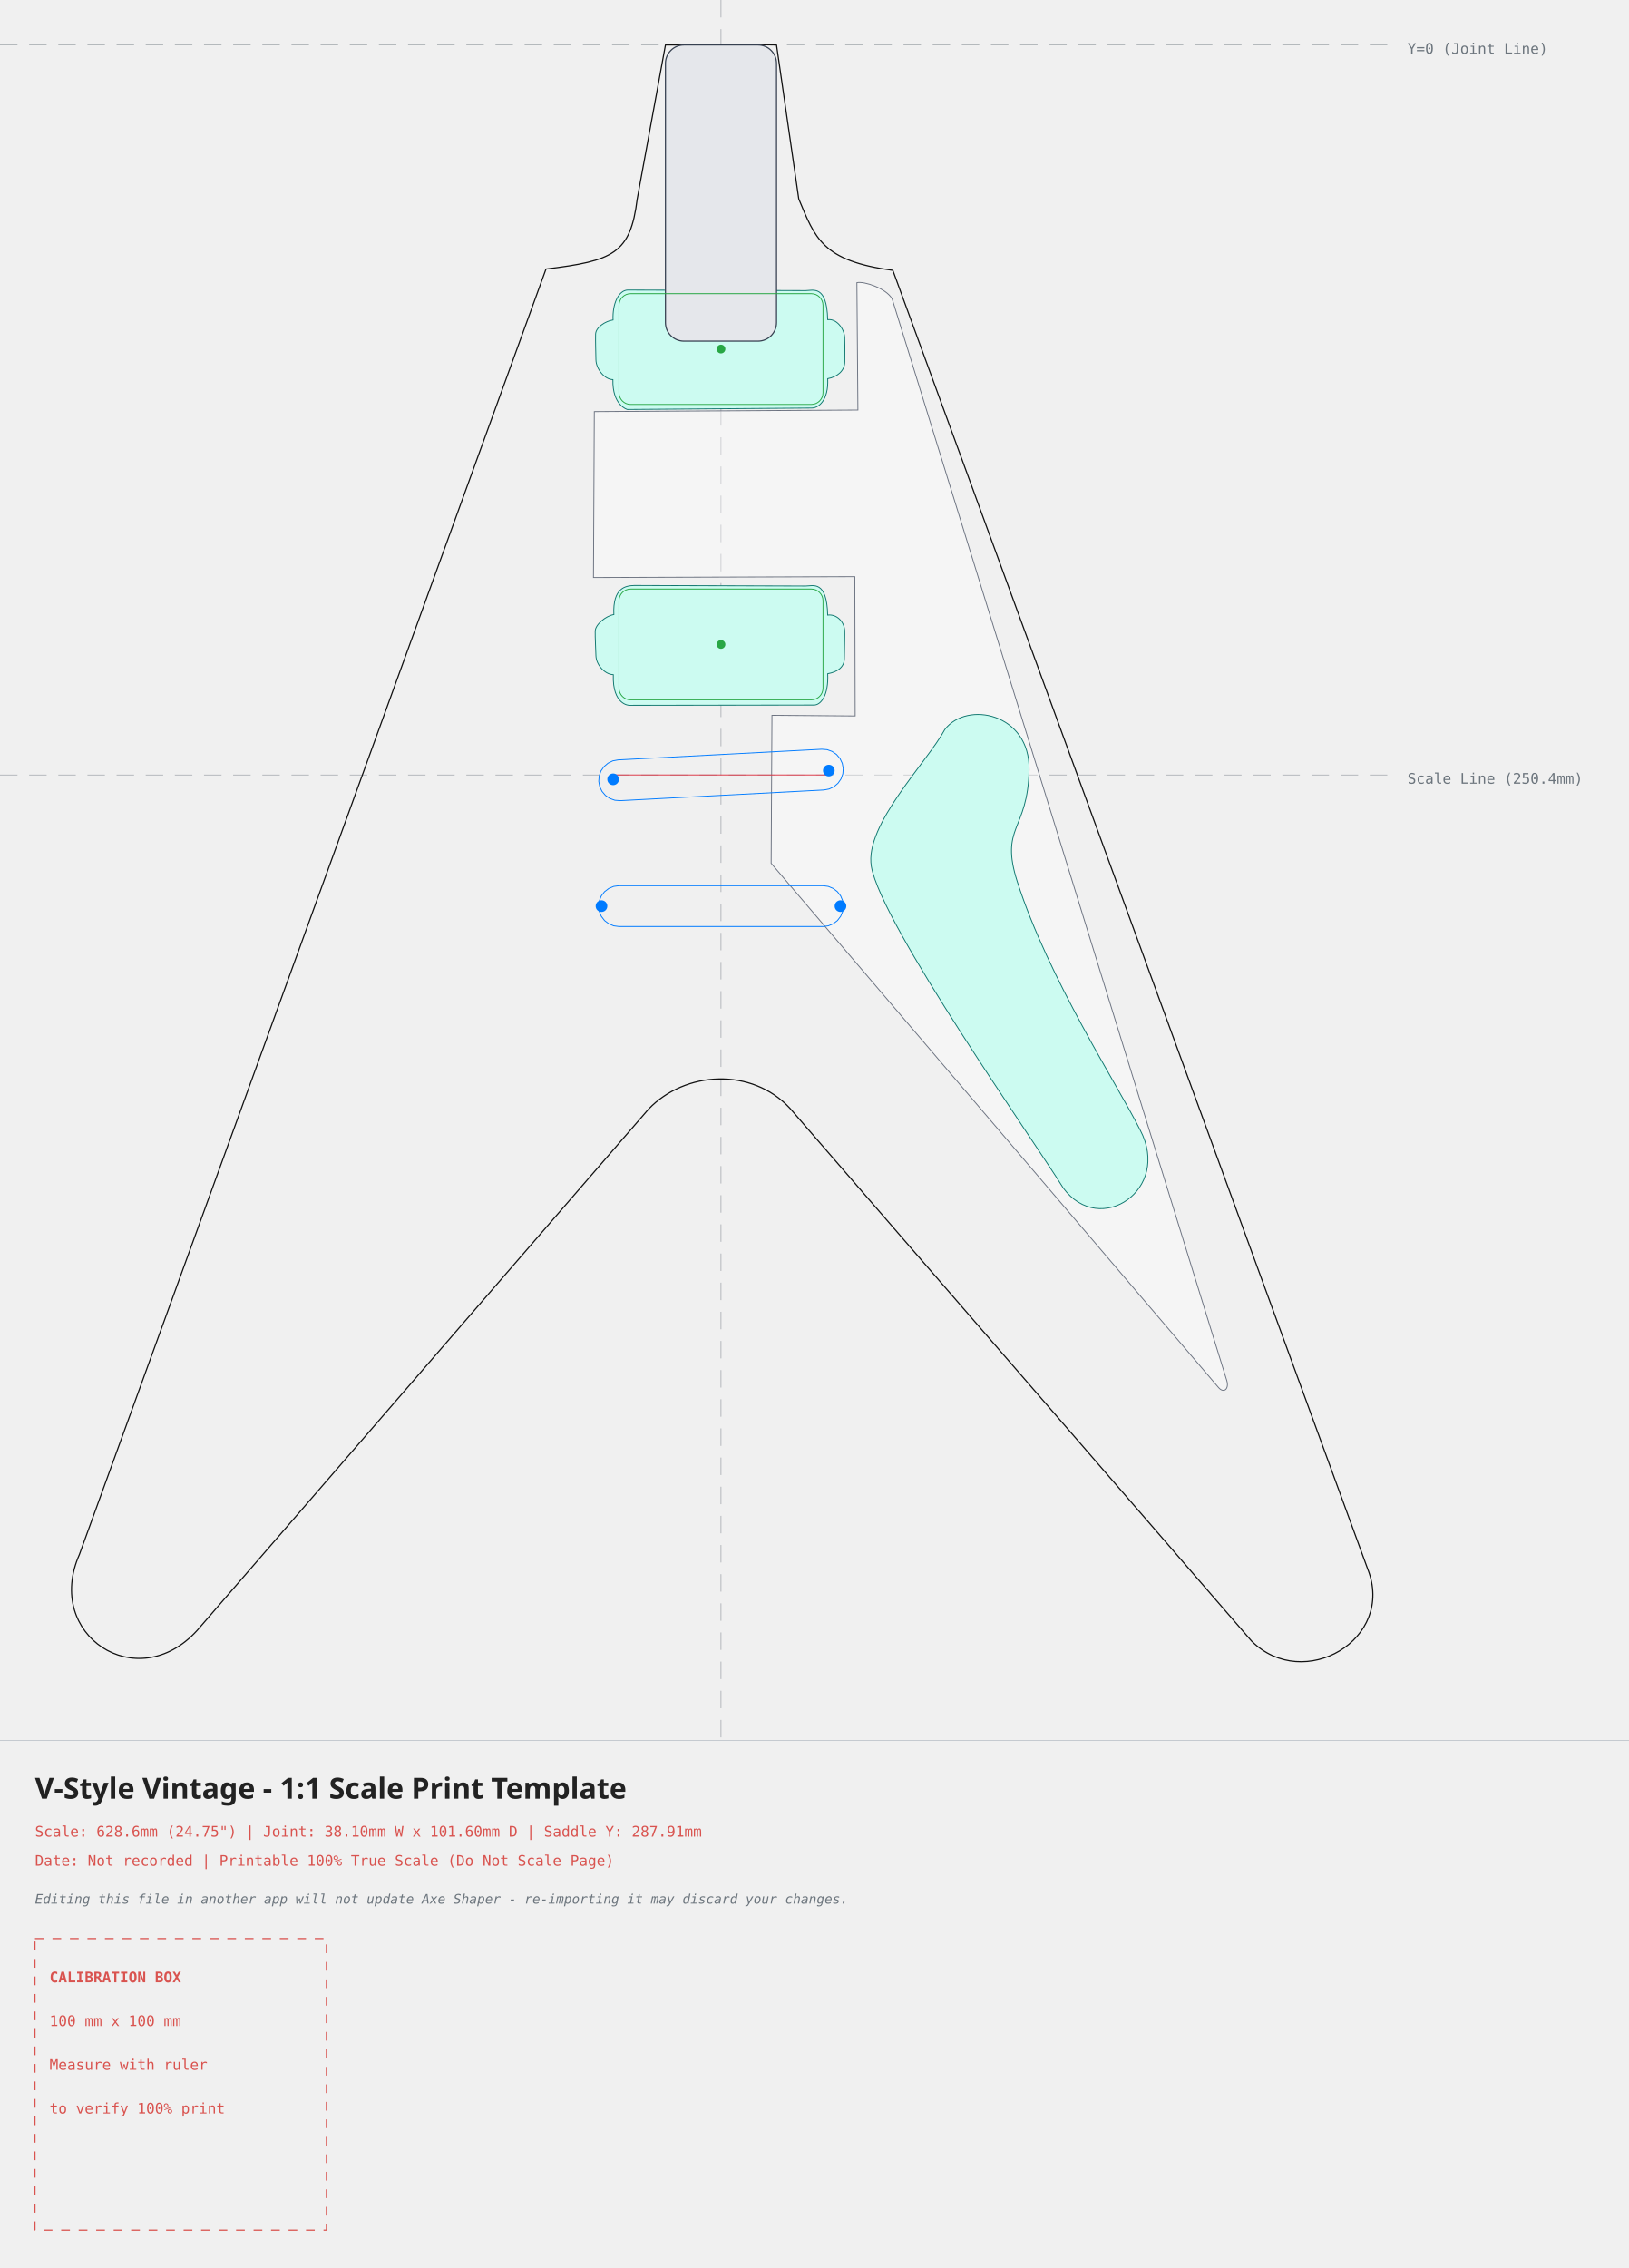
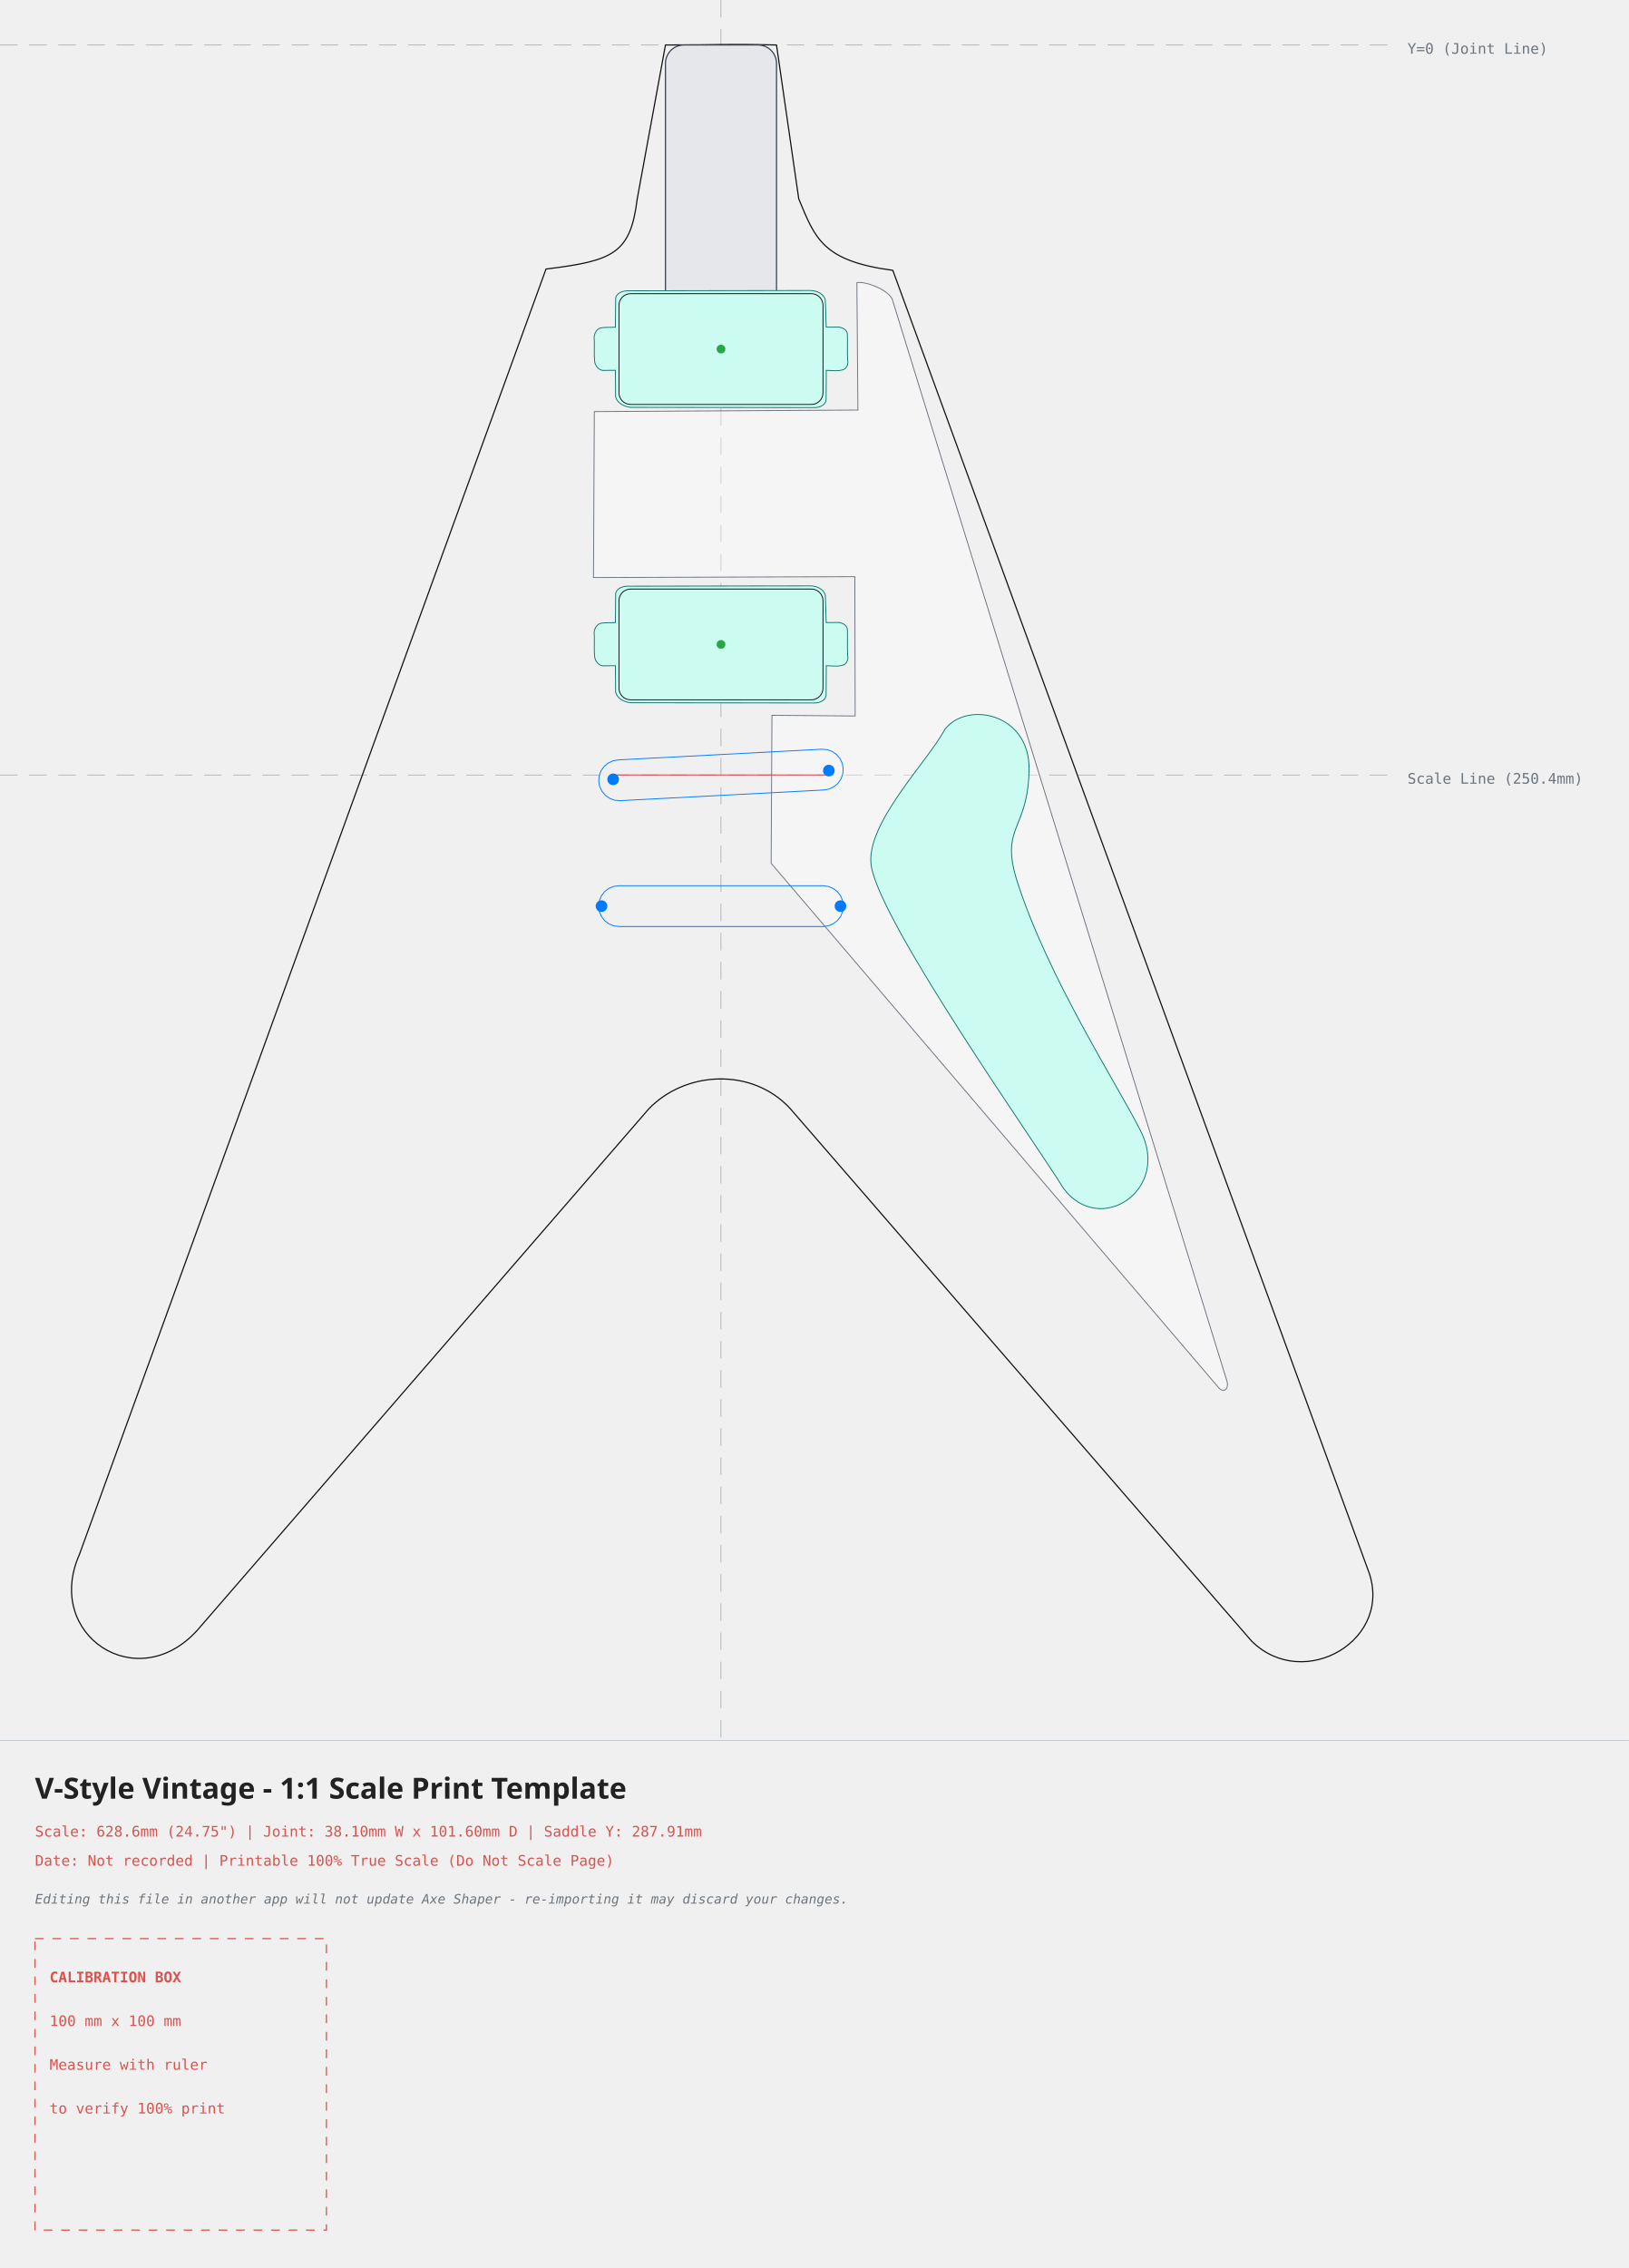
<svg xmlns="http://www.w3.org/2000/svg" width="558.91mm" height="778.02mm" viewBox="-247.38 -15.43 558.91 778.02">
  <style>
.outline{fill:none;stroke:#111;stroke-width:0.40;stroke-linecap:round;stroke-linejoin:round}
.edge-inset{fill:none;stroke:#555;stroke-width:0.30;stroke-dasharray:3 2}
.neck-pocket{fill:#e5e7eb;stroke:#374151;stroke-width:0.40}
- .pickup-rout{fill:none;stroke:#28a745;stroke-width:0.30}
+ .pickup-rout{fill:#ccfbf1;stroke:#0f766e;stroke-width:0.30}
+ .pickup-cover{fill:none;stroke:#111;stroke-width:0.30}
.bridge-rout{fill:none;stroke:#007bff;stroke-width:0.30}
.back-route{fill:#f3e8ff;stroke:#7e22ce;stroke-width:0.30;stroke-dasharray:3.00 2.00}
.front-route{fill:#ccfbf1;stroke:#0f766e;stroke-width:0.30}
.pickguard{fill:#fff;fill-opacity:0.35;stroke:#6b7280;stroke-width:0.30}
.center-axis{fill:none;stroke:#6c757d;stroke-width:0.20;stroke-dasharray:6 4;opacity:0.7}
.bridge-reference{fill:none;stroke:#dc3545;stroke-width:0.30}
.mounting-hole{fill:#007bff;stroke:none}
.calibration-box{fill:none;stroke:#d9534f;stroke-width:0.40;stroke-dasharray:3 3}
.band-rule{fill:none;stroke:#adb5bd;stroke-width:0.20}
.text-label{font-family:monospace,sans-serif;font-size:5px;fill:#d9534f}
.disclaimer-label{font-family:monospace,sans-serif;font-size:4.5px;font-style:italic;fill:#6c757d}
.axis-label{font-family:monospace,sans-serif;font-size:5px;fill:#6c757d}
.title-label{font-family:sans-serif;font-size:10px;font-weight:bold;fill:#222}
</style>
  <g id="guides">
    <line class="center-axis" x1="0" y1="-15.43" x2="0" y2="581.59" />
    <line class="center-axis" x1="-247.38" y1="0" x2="231.54" y2="0" />
    <text class="axis-label" x="235.54" y="3">Y=0 (Joint Line)</text>
    <line class="center-axis" x1="-247.38" y1="250.41" x2="231.54" y2="250.41" stroke="#007bff" />
    <text class="axis-label" x="235.54" y="253.41" fill="#007bff">Scale Line (250.4mm)</text>
  </g>
  <g id="body">
    <path class="outline" d="M -19.05 0.00 C -19.05 0.00, -28.76 52.91, -28.76 52.91 C -31.06 71.59, -37.00 74.05, -60.04 76.86 C -60.04 76.86, -220.11 517.77, -220.11 517.77 C -232.38 545.37, -200.43 566.59, -179.76 543.90 C -179.76 543.90, -24.84 365.03, -24.84 365.03 C -12.28 351.91, 10.58 350.70, 23.64 364.74 C 23.64 364.74, 182.06 547.53, 182.06 547.53 C 199.97 565.29, 231.54 546.91, 221.87 522.74 C 221.87 522.74, 58.96 77.31, 58.96 77.31 C 34.68 74.07, 32.32 66.26, 26.68 52.80 C 26.68 52.80, 19.05 0.00, 19.05 0.00 C -1.22 -0.43, 1.22 0.04, -19.05 0.00 Z" />
  </g>
  <g id="pickguards">
    <path class="pickguard" style="fill:#ffffff" d="M 45.92 182.39 C 45.92 182.39, 46.04 230.18, 46.04 230.18 C 46.04 230.18, 17.49 229.95, 17.49 229.95 C 17.49 229.95, 17.21 280.72, 17.21 280.72 C 17.21 280.72, 170.68 460.52, 170.68 460.52 C 172.54 462.70, 174.39 461.04, 173.56 458.21 C 173.56 458.21, 58.71 87.07, 58.71 87.07 C 56.66 83.46, 49.12 80.99, 46.63 81.53 C 46.63 81.53, 46.98 125.23, 46.98 125.23 C 46.98 125.23, -43.46 125.77, -43.46 125.77 C -43.46 125.77, -43.75 182.69, -43.75 182.69 C -43.75 182.69, 45.92 182.39, 45.92 182.39 Z" />
  </g>
  <g id="front-routes">
    <path class="front-route" d="M 76.80 234.81 C 84.35 224.88, 106.11 229.24, 105.71 248.69 C 105.31 269.74, 95.56 267.96, 101.69 287.10 C 112.26 320.08, 136.26 357.10, 143.81 372.19 C 154.65 392.64, 130.00 409.10, 117.47 392.16 C 107.94 376.67, 54.91 301.61, 51.58 281.75 C 49.19 267.50, 70.85 245.93, 76.80 234.81 Z" />
-     <path class="front-route" d="M -32.04 84.07 C -32.04 84.07, 29.02 84.26, 29.02 84.26 C 31.57 84.26, 36.31 82.15, 36.61 94.23 C 39.58 93.86, 42.17 97.07, 42.45 100.26 C 42.52 101.01, 42.53 105.02, 42.48 108.72 C 42.44 111.84, 39.78 113.93, 36.62 114.47 C 36.96 122.10, 33.35 124.55, 31.15 124.55 C 31.15 124.55, -32.13 125.04, -32.13 125.04 C -32.13 125.04, -37.29 123.70, -37.09 114.80 C -39.94 114.76, -42.84 111.17, -42.91 107.99 C -42.95 105.62, -43.08 101.58, -43.02 99.21 C -42.97 96.84, -39.64 94.72, -37.03 94.33 C -37.28 88.60, -35.05 84.18, -32.04 84.07 Z" />
-     <path class="front-route" d="M -29.76 185.41 C -29.76 185.41, 29.02 185.60, 29.02 185.60 C 31.57 185.60, 36.31 183.49, 36.61 195.57 C 39.58 195.20, 42.17 197.61, 42.45 200.80 C 42.52 201.54, 42.39 206.76, 42.34 210.47 C 42.30 213.58, 39.78 215.13, 36.62 215.68 C 36.96 223.31, 34.16 226.43, 31.96 226.43 C 31.96 226.43, -31.46 226.52, -31.46 226.52 C -31.46 226.52, -37.29 226.51, -36.95 216.01 C -39.81 215.96, -42.84 212.65, -42.91 209.47 C -42.95 207.09, -43.21 203.46, -43.16 201.09 C -43.11 198.72, -39.37 195.79, -36.76 195.40 C -37.15 186.18, -32.77 185.52, -29.76 185.41 Z" />
  </g>
  <g id="neck-pocket">
    <rect class="neck-pocket" x="-19.05" y="0" width="38.10" height="101.60" rx="6.35" />
  </g>
  <g id="pickups">
    <g transform="rotate(0.00 0.00 104.31)">
-       <rect class="pickup-rout" x="-35.00" y="85.31" width="70.00" height="38.00" rx="4.00" />
+       <path class="pickup-rout" d="M -32.15 84.32 C -33.74 84.41, -35.70 85.00, -36.14 86.75 C -36.14 86.75, -36.23 96.82, -36.23 96.82 C -37.92 96.91, -39.65 96.75, -41.32 97.06 C -43.03 97.62, -43.77 99.63, -43.47 101.29 C -43.39 103.74, -43.60 106.21, -43.34 108.65 C -43.07 110.23, -41.74 111.85, -39.99 111.64 C -38.74 111.59, -37.48 111.62, -36.23 111.62 C -36.23 111.62, -36.16 120.62, -36.16 120.62 C -35.63 122.94, -33.15 124.08, -30.99 124.31 C -30.99 124.31, 32.28 124.39, 32.28 124.39 C 33.88 124.34, 35.81 123.56, 36.07 121.79 C 36.07 121.79, 36.13 111.62, 36.13 111.62 C 38.15 111.62, 40.29 112.06, 42.22 111.26 C 43.38 110.64, 43.72 109.20, 43.45 108.00 C 43.29 105.02, 43.49 102.03, 43.36 99.05 C 43.17 97.62, 41.58 96.86, 40.27 96.76 C 38.89 96.76, 37.50 96.83, 36.10 96.80 C 36.10 96.80, 35.81 87.50, 35.81 87.50 C 35.30 85.34, 32.92 84.30, 30.88 84.22 C 30.88 84.22, -32.15 84.32, -32.15 84.32 Z" />
+       <rect class="pickup-cover" x="-35.00" y="85.31" width="70.00" height="38.00" rx="4.00" ry="4.00" />
      <circle cx="0.00" cy="104.31" r="1.5" fill="#28a745" />
    </g>
    <g transform="rotate(0.00 0.00 205.64)">
-       <rect class="pickup-rout" x="-35.00" y="186.64" width="70.00" height="38.00" rx="4.00" />
+       <path class="pickup-rout" d="M -32.15 185.65 C -33.74 185.73, -35.70 186.33, -36.14 188.08 C -36.14 188.08, -36.23 198.15, -36.23 198.15 C -37.92 198.24, -39.65 198.08, -41.32 198.39 C -43.03 198.95, -43.77 200.95, -43.47 202.62 C -43.39 205.07, -43.60 207.54, -43.34 209.98 C -43.07 211.56, -41.74 213.18, -39.99 212.97 C -38.74 212.92, -37.48 212.95, -36.23 212.94 C -36.23 212.94, -36.16 221.95, -36.16 221.95 C -35.63 224.27, -33.15 225.41, -30.99 225.64 C -30.99 225.64, 32.28 225.72, 32.28 225.72 C 33.88 225.67, 35.81 224.89, 36.07 223.12 C 36.07 223.12, 36.13 212.94, 36.13 212.94 C 38.15 212.95, 40.29 213.39, 42.22 212.59 C 43.38 211.97, 43.72 210.53, 43.45 209.33 C 43.29 206.35, 43.49 203.36, 43.36 200.38 C 43.17 198.95, 41.58 198.19, 40.27 198.09 C 38.89 198.09, 37.50 198.16, 36.10 198.13 C 36.10 198.13, 35.81 188.83, 35.81 188.83 C 35.30 186.67, 32.92 185.62, 30.88 185.55 C 30.88 185.55, -32.15 185.65, -32.15 185.65 Z" />
+       <rect class="pickup-cover" x="-35.00" y="186.64" width="70.00" height="38.00" rx="4.00" ry="4.00" />
      <circle cx="0.00" cy="205.64" r="1.5" fill="#28a745" />
    </g>
  </g>
  <g id="bridge">
    <path class="bridge-rout" d="M -41.94 252.61 L -41.80 250.79 L -41.19 249.06 L -40.15 247.56 L -38.76 246.37 L -37.12 245.58 L -35.32 245.25 L 34.59 241.59 L 36.41 241.73 L 38.13 242.34 L 39.64 243.38 L 40.82 244.76 L 41.61 246.41 L 41.94 248.21 L 41.80 250.03 L 41.19 251.76 L 40.15 253.26 L 38.76 254.45 L 37.12 255.23 L 35.32 255.57 L -34.59 259.23 L -36.41 259.09 L -38.13 258.48 L -39.64 257.44 L -40.82 256.05 L -41.61 254.40 Z" />
    <path class="bridge-rout" d="M -42.00 295.41 L -41.76 293.60 L -41.06 291.91 L -39.95 290.46 L -38.50 289.35 L -36.81 288.65 L -35.00 288.41 L 35.00 288.41 L 36.81 288.65 L 38.50 289.35 L 39.95 290.46 L 41.06 291.91 L 41.76 293.60 L 42.00 295.41 L 41.76 297.22 L 41.06 298.91 L 39.95 300.36 L 38.50 301.47 L 36.81 302.17 L 35.00 302.41 L -35.00 302.41 L -36.81 302.17 L -38.50 301.47 L -39.95 300.36 L -41.06 298.91 L -41.76 297.22 Z" />
    <line class="bridge-reference" x1="-37.00" y1="250.41" x2="37.00" y2="250.41" />
    <circle class="mounting-hole" cx="-37.00" cy="251.91" r="2" />
    <circle class="mounting-hole" cx="37.00" cy="248.91" r="2" />
    <circle class="mounting-hole" cx="-41.00" cy="295.41" r="2" />
    <circle class="mounting-hole" cx="41.00" cy="295.41" r="2" />
  </g>
  <g id="information-band">
    <line class="band-rule" x1="-247.38" y1="581.59" x2="311.54" y2="581.59" />
    <text class="title-label" x="-235.38" y="601.59">V-Style Vintage - 1:1 Scale Print Template</text>
    <text class="text-label" x="-235.38" y="614.59">Scale: 628.6mm (24.75") | Joint: 38.10mm W x 101.60mm D | Saddle Y: 287.91mm</text>
    <text class="text-label" x="-235.38" y="624.59">Date: Not recorded | Printable 100% True Scale (Do Not Scale Page)</text>
    <text class="disclaimer-label" x="-235.38" y="637.59">Editing this file in another app will not update Axe Shaper - re-importing it may discard your changes.</text>
    <g id="calibration" transform="translate(-235.38 649.59)">
      <rect class="calibration-box" x="0" y="0" width="100" height="100" />
      <text class="text-label" x="5" y="15" font-weight="bold">CALIBRATION BOX</text>
      <text class="text-label" x="5" y="30">100 mm x 100 mm</text>
      <text class="text-label" x="5" y="45">Measure with ruler</text>
      <text class="text-label" x="5" y="60">to verify 100% print</text>
    </g>
  </g>
</svg>
